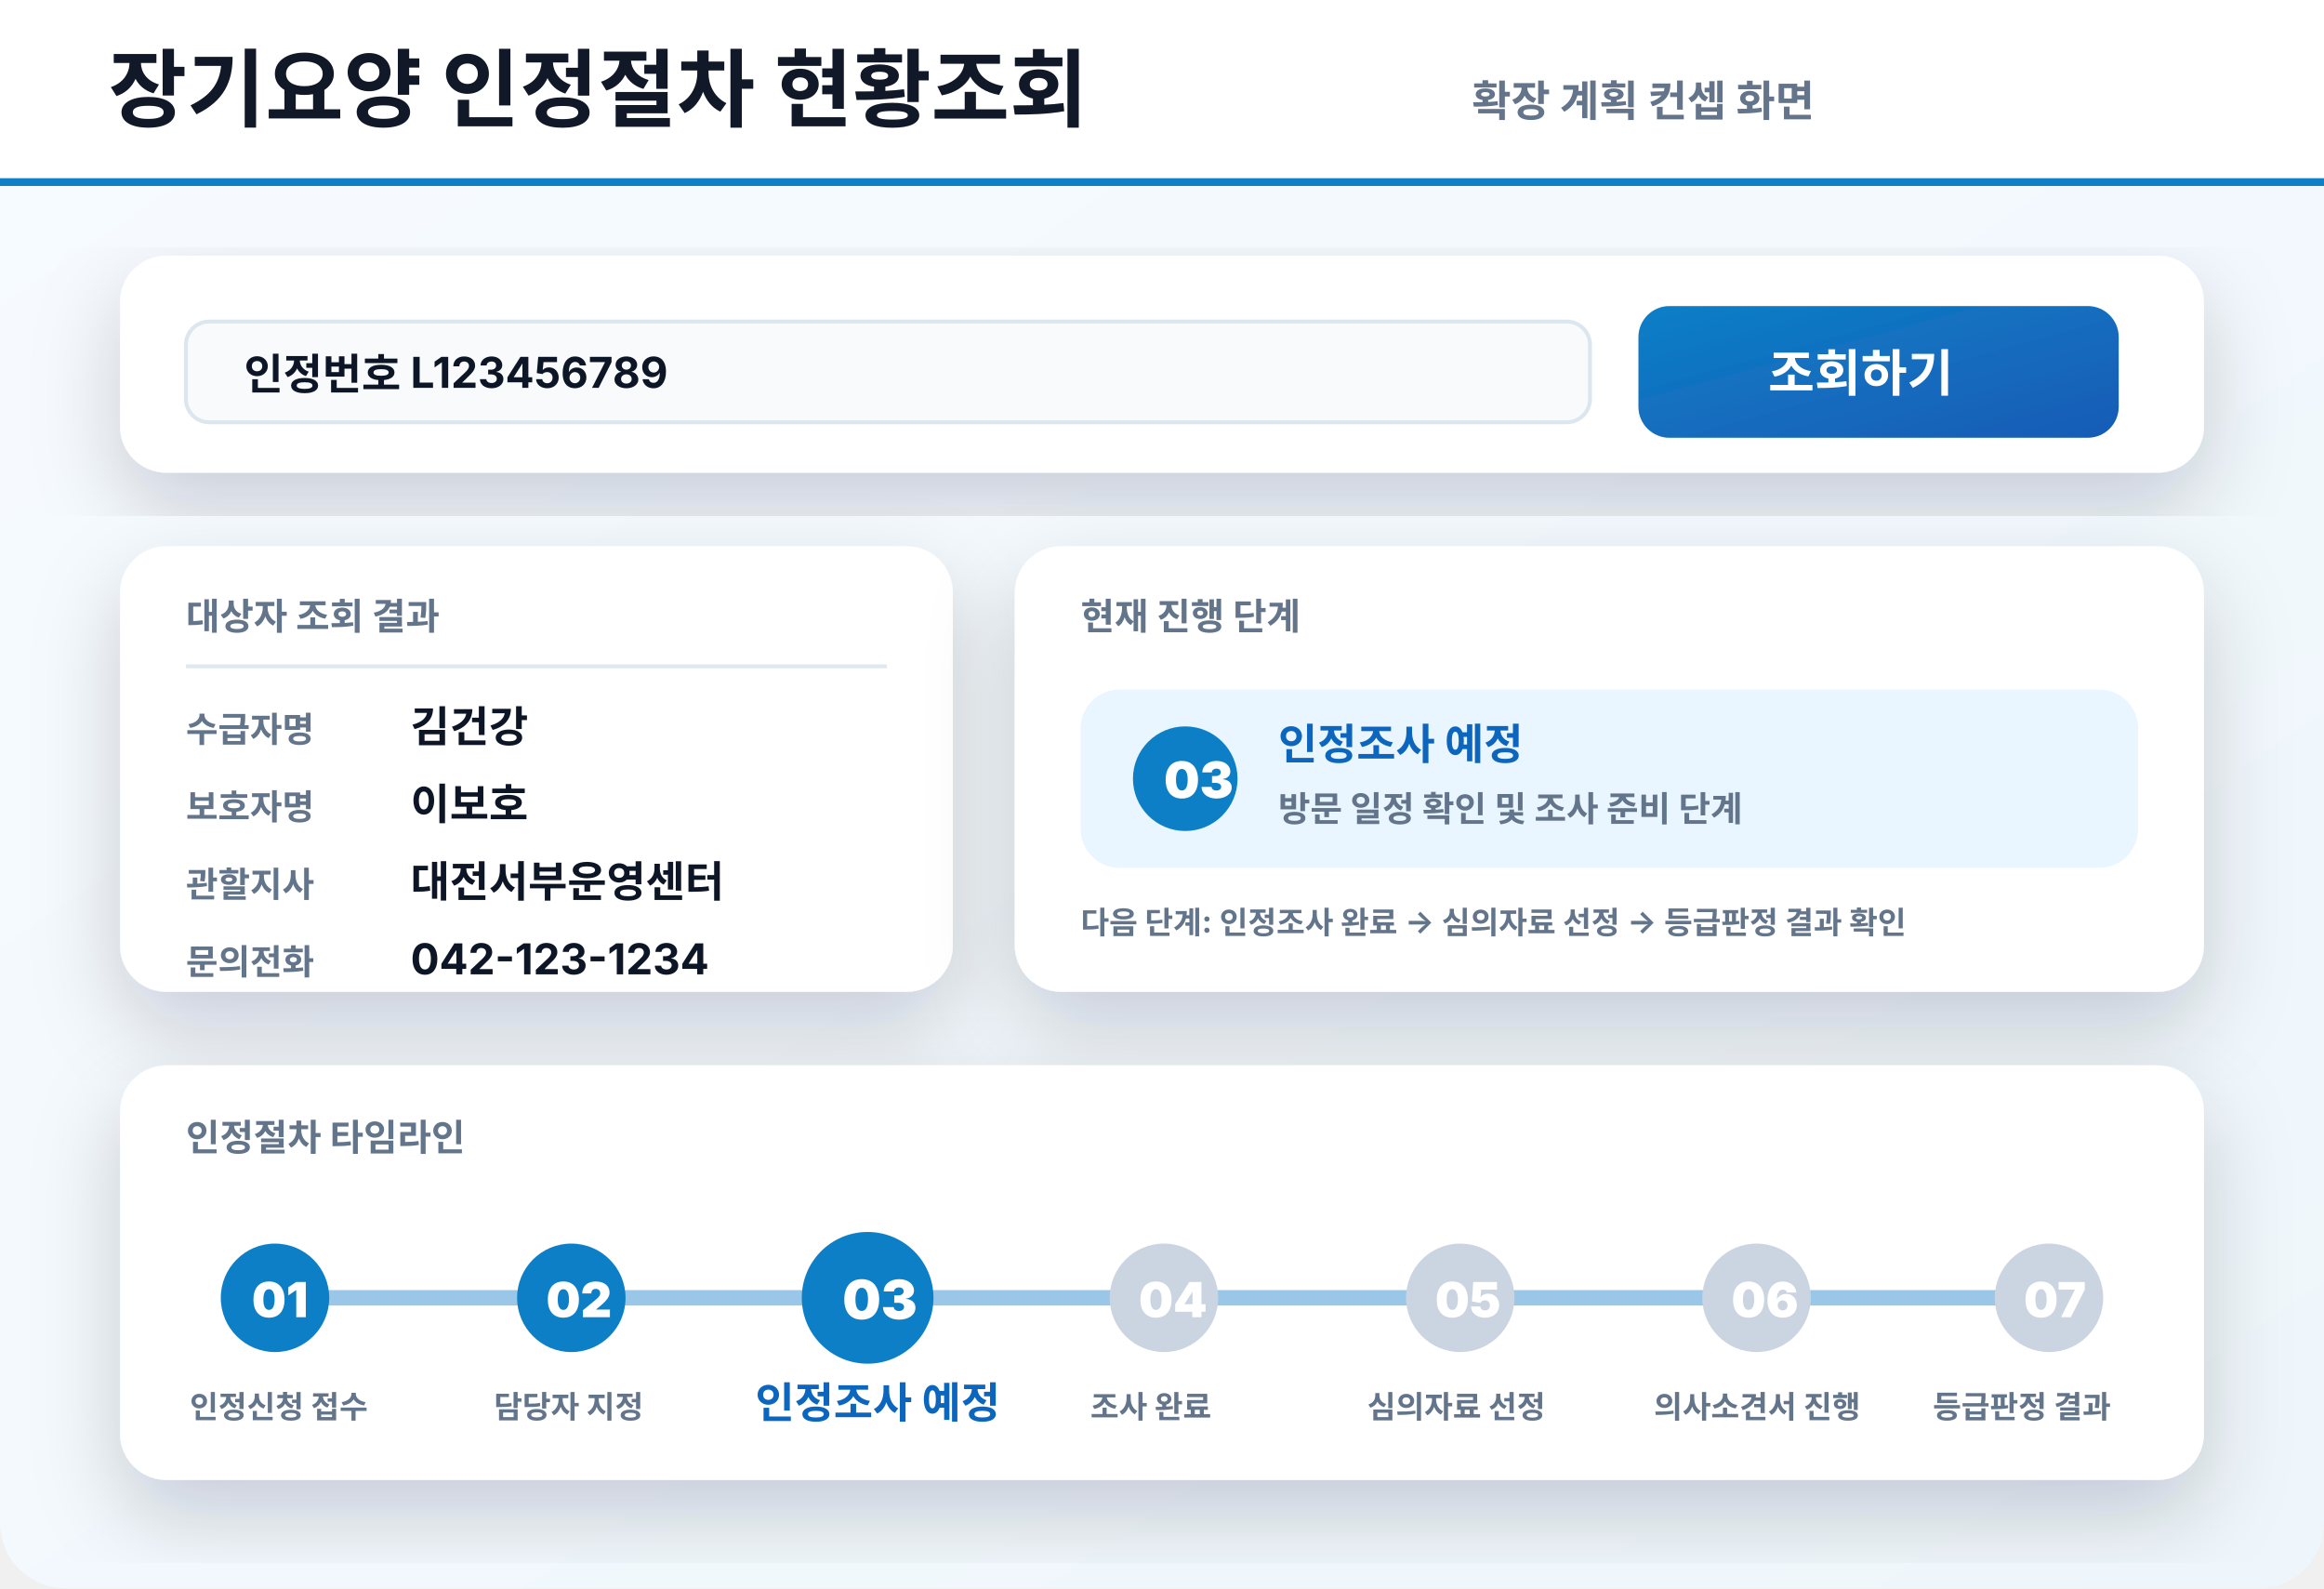
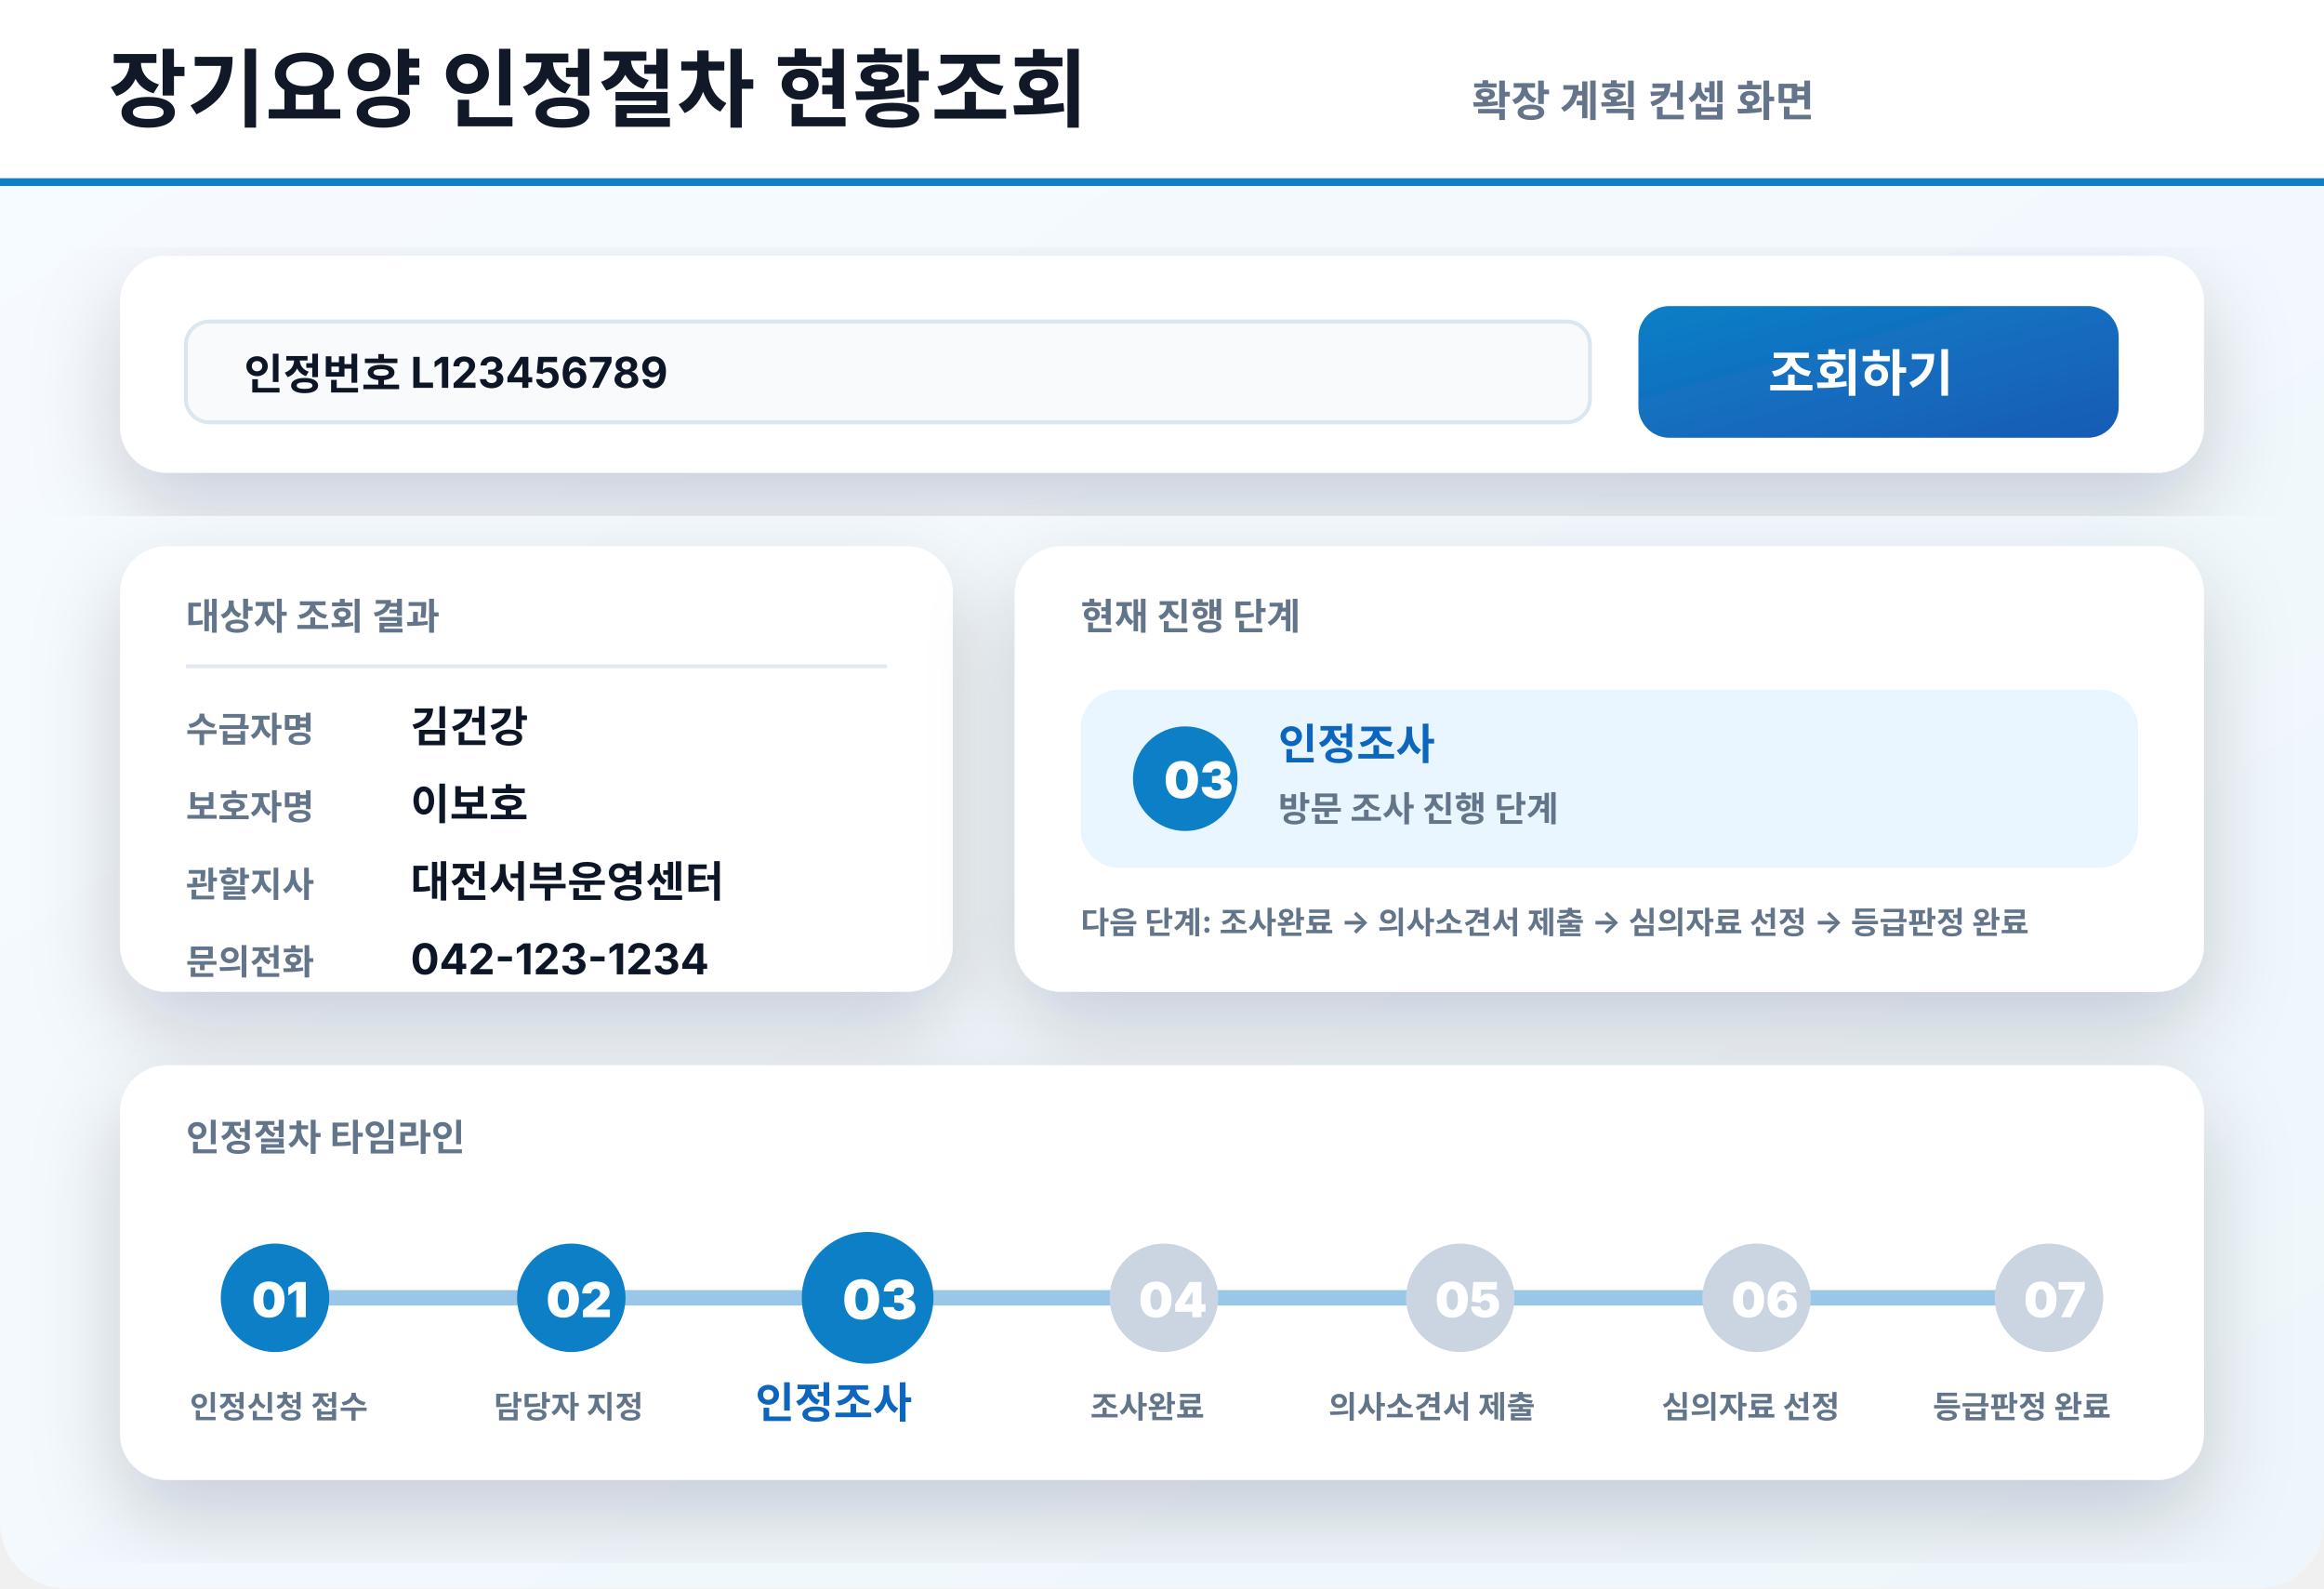
<svg xmlns="http://www.w3.org/2000/svg" viewBox="0 0 1200 820" role="img" aria-label="장기요양 인정절차 현황조회 앱 컨셉 화면">
  <defs>
    <filter id="shadow" x="-20%" y="-20%" width="140%" height="140%">
      <feDropShadow dx="0" dy="18" stdDeviation="22" flood-color="#0f172a" flood-opacity=".18" />
    </filter>
    <linearGradient id="bg" x1="0" y1="0" x2="1" y2="1">
      <stop offset="0" stop-color="#f7fbff" />
      <stop offset="1" stop-color="#eef6fb" />
    </linearGradient>
    <linearGradient id="blue" x1="0" y1="0" x2="1" y2="1">
      <stop offset="0" stop-color="#0f7fc7" />
      <stop offset="1" stop-color="#165bb6" />
    </linearGradient>
    <style>
      .sans{font-family:-apple-system,BlinkMacSystemFont,"Apple SD Gothic Neo","Malgun Gothic","Noto Sans KR",sans-serif}
      .title{font-size:44px;font-weight:800;fill:#111827}
      .sub{font-size:22px;font-weight:600;fill:#64748b}
      .label{font-size:19px;font-weight:800;fill:#64748b}
      .body{font-size:22px;font-weight:700;fill:#111827}
      .muted{font-size:18px;font-weight:600;fill:#64748b}
      .small{font-size:16px;font-weight:700;fill:#64748b}
      .white{fill:#fff}
      .blueText{fill:#0f66bd}
    </style>
  </defs>
  <rect width="1200" height="820" rx="34" fill="url(#bg)" />
  <rect x="0" y="0" width="1200" height="96" fill="#fff" />
  <rect x="0" y="92" width="1200" height="4" fill="#0f7fc7" />
  <text class="sans title" x="56" y="62">장기요양 인정절차 현황조회</text>
  <text class="sans sub" x="760" y="60">확장 계획 컨셉 화면</text>
  <g filter="url(#shadow)">
    <rect x="62" y="132" width="1076" height="112" rx="24" fill="#fff" />
    <rect x="96" y="166" width="725" height="52" rx="12" fill="#f8fafc" stroke="#dbe6ef" stroke-width="2" />
    <text class="sans body" x="126" y="201">인정번호 L123456789</text>
    <rect x="846" y="158" width="248" height="68" rx="16" fill="url(#blue)" />
    <text class="sans white" x="913" y="202" font-size="26" font-weight="800">조회하기</text>
  </g>
  <g filter="url(#shadow)">
    <rect x="62" y="282" width="430" height="230" rx="24" fill="#fff" />
    <text class="sans label" x="96" y="325">대상자 조회 결과</text>
    <line x1="96" y1="344" x2="458" y2="344" stroke="#e2e8f0" stroke-width="2" />
    <text class="sans muted" x="96" y="383">수급자명</text>
    <text class="sans body" x="212" y="383">김건강</text>
    <text class="sans muted" x="96" y="423">보호자명</text>
    <text class="sans body" x="212" y="423">이보호</text>
    <text class="sans muted" x="96" y="463">관할지사</text>
    <text class="sans body" x="212" y="463">대전서부운영센터</text>
    <text class="sans muted" x="96" y="503">문의전화</text>
    <text class="sans body" x="212" y="503">042-123-1234</text>
  </g>
  <g filter="url(#shadow)">
    <rect x="524" y="282" width="614" height="230" rx="24" fill="#fff" />
    <text class="sans label" x="558" y="325">현재 진행 단계</text>
    <rect x="558" y="356" width="546" height="92" rx="20" fill="#e9f5ff" />
    <circle cx="612" cy="402" r="27" fill="#0f7fc7" />
    <text class="sans white" x="601" y="412" font-size="26" font-weight="900">03</text>
-     <text class="sans body blueText" x="660" y="392">인정조사 예정</text>
-     <text class="sans muted" x="660" y="424">방문 일정 확인 및 조사 준비 단계</text>
-     <text class="sans small" x="558" y="482">다음 단계: 인정조사 완료 → 심의자료 선정 → 등급판정 결과 확인</text>
+     <text class="sans body blueText" x="660" y="392">인정조사</text>
+     <text class="sans muted" x="660" y="424">방문 조사 진행 단계</text>
+     <text class="sans small" x="558" y="482">다음 단계: 조사완료 → 의사소견서 제출 → 심의자료 선정 → 등급판정 완료</text>
  </g>
  <g filter="url(#shadow)">
    <rect x="62" y="550" width="1076" height="214" rx="24" fill="#fff" />
    <text class="sans label" x="96" y="594">인정절차 타임라인</text>
    <line x1="142" y1="670" x2="1058" y2="670" stroke="#9ac7e8" stroke-width="8" stroke-linecap="round" />
    <g>
      <circle cx="142" cy="670" r="28" fill="#0f7fc7" />
      <text class="sans white" x="130" y="680" font-size="25" font-weight="900">01</text>
      <text class="sans small" x="98" y="732">인정신청 접수</text>
    </g>
    <g>
      <circle cx="295" cy="670" r="28" fill="#0f7fc7" />
      <text class="sans white" x="282" y="680" font-size="25" font-weight="900">02</text>
      <text class="sans small" x="255" y="732">담당자 지정</text>
    </g>
    <g>
      <circle cx="448" cy="670" r="34" fill="#0f7fc7" />
      <text class="sans white" x="435" y="681" font-size="28" font-weight="900">03</text>
-       <text class="sans body blueText" x="390" y="732">인정조사 예정</text>
+       <text class="sans body blueText" x="390" y="732">인정조사</text>
    </g>
    <g>
      <circle cx="601" cy="670" r="28" fill="#cbd5e1" />
      <text class="sans white" x="588" y="680" font-size="25" font-weight="900">04</text>
-       <text class="sans small" x="563" y="732">조사 완료</text>
+       <text class="sans small" x="563" y="732">조사완료</text>
    </g>
    <g>
      <circle cx="754" cy="670" r="28" fill="#cbd5e1" />
      <text class="sans white" x="741" y="680" font-size="25" font-weight="900">05</text>
-       <text class="sans small" x="706" y="732">심의자료 선정</text>
+       <text class="sans small" x="686" y="732">의사소견서 제출</text>
    </g>
    <g>
      <circle cx="907" cy="670" r="28" fill="#cbd5e1" />
      <text class="sans white" x="894" y="680" font-size="25" font-weight="900">06</text>
-       <text class="sans small" x="854" y="732">의사소견서 진행</text>
+       <text class="sans small" x="858" y="732">심의자료 선정</text>
    </g>
    <g>
      <circle cx="1058" cy="670" r="28" fill="#cbd5e1" />
      <text class="sans white" x="1045" y="680" font-size="25" font-weight="900">07</text>
-       <text class="sans small" x="998" y="732">등급판정 결과</text>
+       <text class="sans small" x="998" y="732">등급판정 완료</text>
    </g>
  </g>
</svg>
